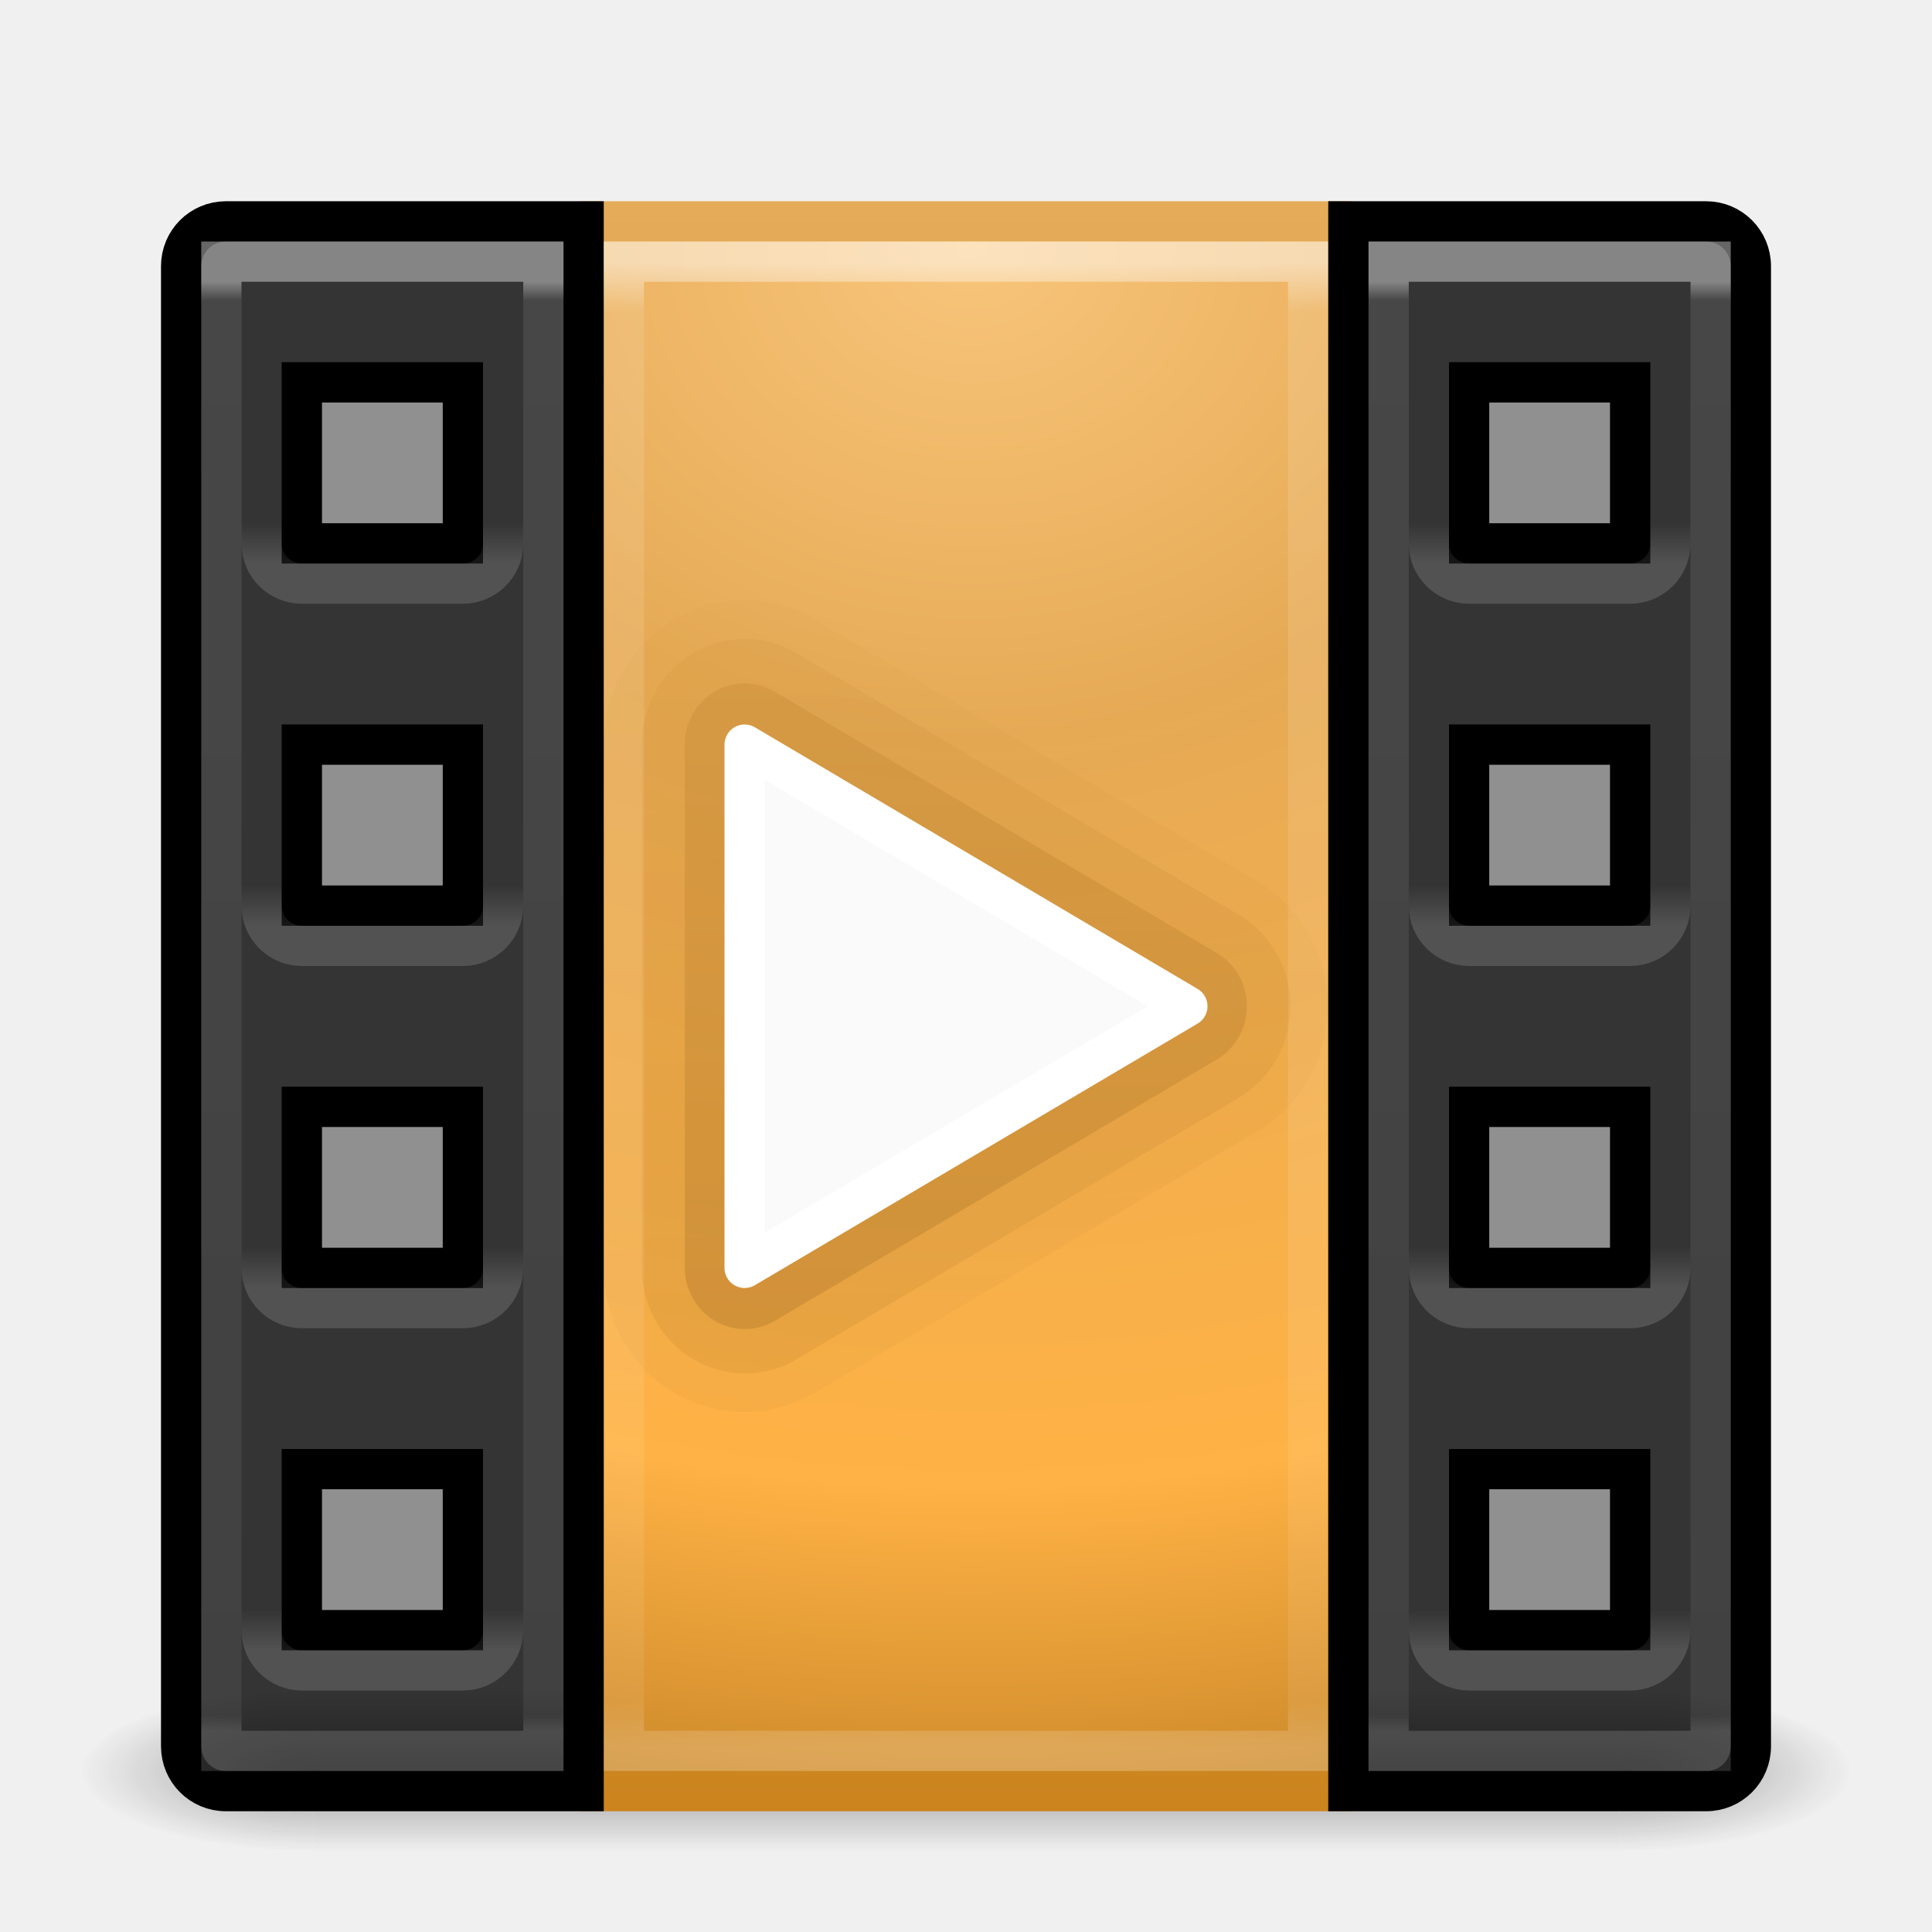
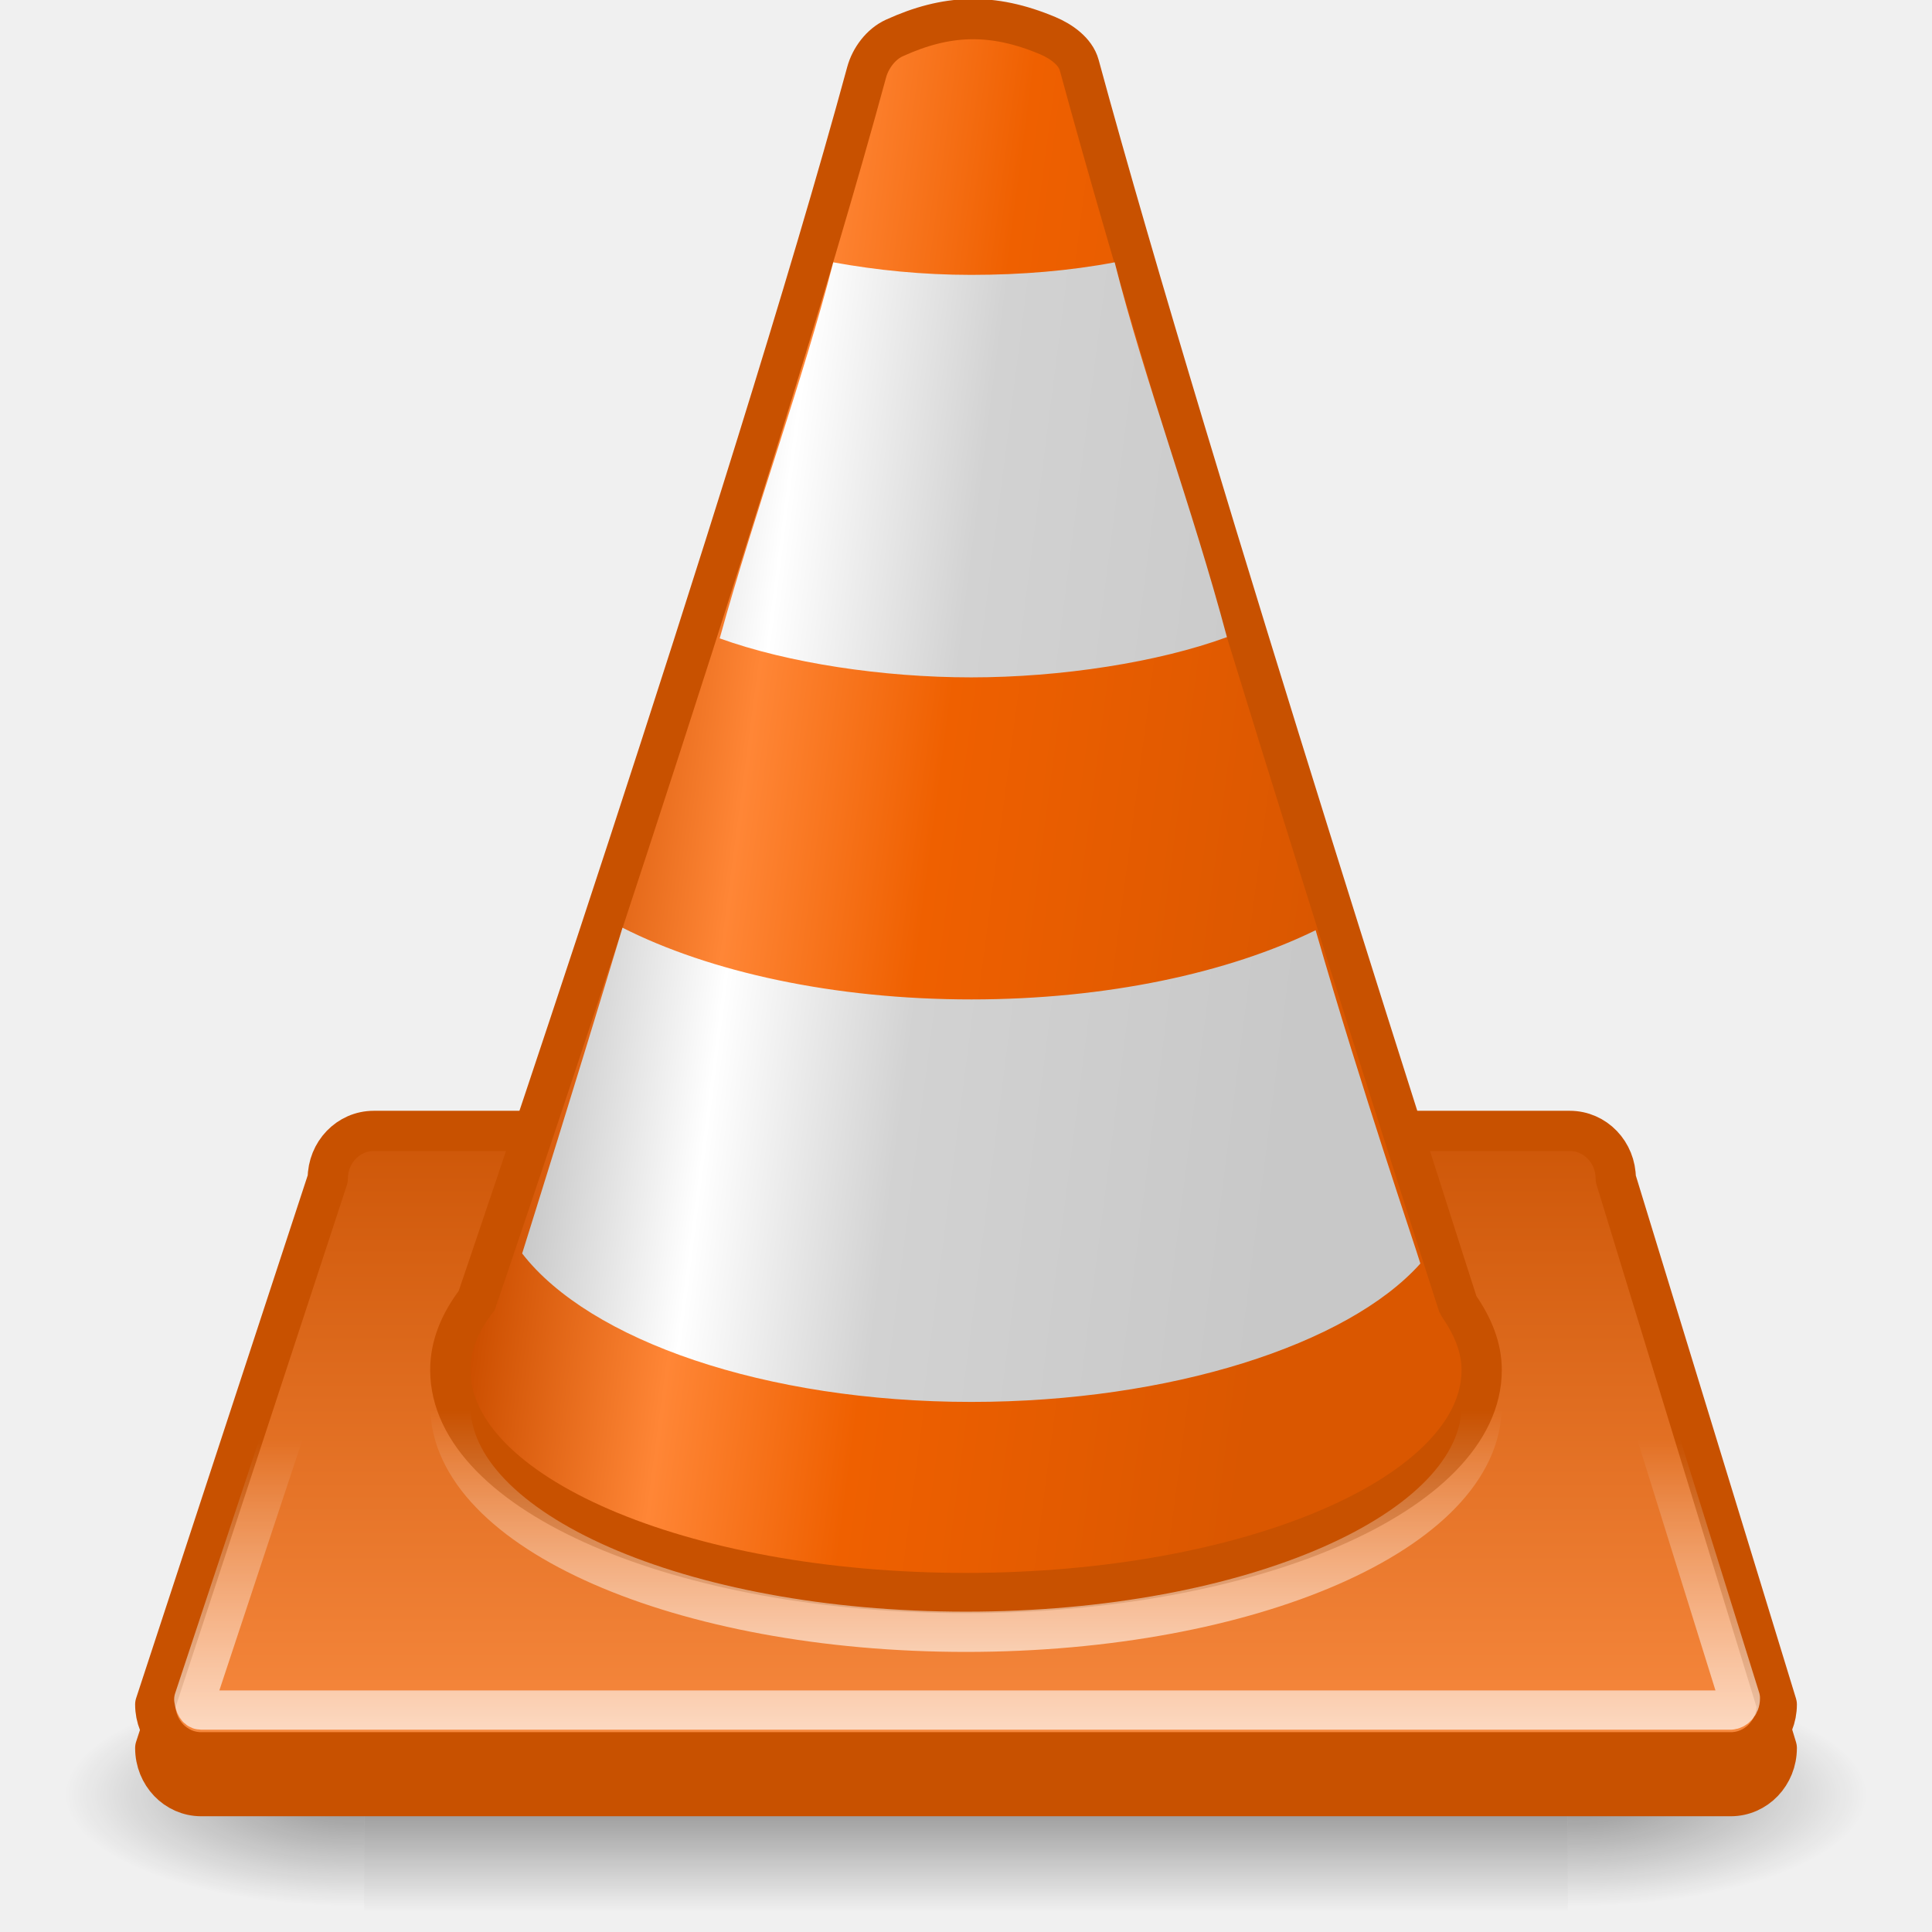
- <svg xmlns="http://www.w3.org/2000/svg" xmlns:xlink="http://www.w3.org/1999/xlink" version="1.1" width="48" height="48" id="svg4910">
-   <defs id="defs4912">
-     <linearGradient id="linearGradient4278">
-       <stop offset="0" style="stop-color:#cb841e;stop-opacity:1" id="stop4280" />
-       <stop offset="1" style="stop-color:#e5ab59;stop-opacity:1" id="stop4282" />
+ <svg xmlns="http://www.w3.org/2000/svg" xmlns:xlink="http://www.w3.org/1999/xlink" version="1.1" id="svg3167" height="48px" width="48px">
+   <defs id="defs3169">
+     <linearGradient id="linearGradient4801">
+       <stop style="stop-color:#c0c0c0;stop-opacity:1;" offset="0" id="stop4803" />
+       <stop id="stop4805" offset="0.25" style="stop-color:#ffffff;stop-opacity:1;" />
+       <stop id="stop4807" offset="0.499" style="stop-color:#d2d2d2;stop-opacity:1;" />
+       <stop style="stop-color:#c8c8c8;stop-opacity:1;" offset="1" id="stop4809" />
    </linearGradient>
-     <linearGradient x1="526.917" y1="812.362" x2="527.75" y2="812.362" id="linearGradient4539-4-0" xlink:href="#linearGradient5761-4-6-3" gradientUnits="userSpaceOnUse" gradientTransform="matrix(1.2,0,0,1.2,-673.3,-1013.335)" />
-     <linearGradient id="linearGradient5761-4-6-3">
-       <stop id="stop5763-9-21-7" style="stop-color:#ffffff;stop-opacity:1" offset="0" />
-       <stop id="stop5765-0-8-5" style="stop-color:#ffffff;stop-opacity:0" offset="1" />
+     <linearGradient id="linearGradient4526">
+       <stop id="stop4528" offset="0" style="stop-color:#ffffff;stop-opacity:1;" />
+       <stop id="stop4530" offset="1" style="stop-color:#ffffff;stop-opacity:0;" />
    </linearGradient>
-     <linearGradient x1="526.917" y1="812.362" x2="527.75" y2="812.362" id="linearGradient4539-7-4" xlink:href="#linearGradient5761-4-2-8" gradientUnits="userSpaceOnUse" gradientTransform="matrix(1.2,0,0,1.2,-664.3,-1013.335)" />
-     <linearGradient id="linearGradient5761-4-2-8">
-       <stop id="stop5763-9-2-0" style="stop-color:#ffffff;stop-opacity:1" offset="0" />
-       <stop id="stop5765-0-98-6" style="stop-color:#ffffff;stop-opacity:0" offset="1" />
+     <linearGradient id="linearGradient4426">
+       <stop id="stop4428" offset="0" style="stop-color:#cc4f00;stop-opacity:1" />
+       <stop style="stop-color:#ff8636;stop-opacity:1;" offset="0.25" id="stop4436" />
+       <stop style="stop-color:#ef6000;stop-opacity:1;" offset="0.499" id="stop4434" />
+       <stop id="stop4430" offset="1" style="stop-color:#da5700;stop-opacity:1;" />
    </linearGradient>
-     <linearGradient x1="526.917" y1="812.362" x2="527.75" y2="812.362" id="linearGradient4539-50" xlink:href="#linearGradient5761-4-1-3" gradientUnits="userSpaceOnUse" gradientTransform="matrix(1.2,0,0,1.2,-655.3,-1013.335)" />
-     <linearGradient id="linearGradient5761-4-1-3">
-       <stop id="stop5763-9-6-5" style="stop-color:#ffffff;stop-opacity:1" offset="0" />
-       <stop id="stop5765-0-1-2" style="stop-color:#ffffff;stop-opacity:0" offset="1" />
+     <linearGradient id="linearGradient4019">
+       <stop id="stop4021" offset="0" style="stop-color:#cc5506;stop-opacity:1;" />
+       <stop id="stop4023" offset="1" style="stop-color:#f98b41;stop-opacity:1;" />
    </linearGradient>
-     <linearGradient x1="526.917" y1="812.362" x2="527.75" y2="812.362" id="linearGradient3256-5-8" xlink:href="#linearGradient5761-4-3" gradientUnits="userSpaceOnUse" gradientTransform="matrix(1.2,0,0,1.2,-646.3,-1013.335)" />
-     <linearGradient id="linearGradient5761-4-3">
-       <stop id="stop5763-9-8" style="stop-color:#ffffff;stop-opacity:1" offset="0" />
-       <stop id="stop5765-0-2" style="stop-color:#ffffff;stop-opacity:0" offset="1" />
+     <linearGradient id="linearGradient4005">
+       <stop id="stop4007" offset="0" style="stop-color:#ffffff;stop-opacity:1;" />
+       <stop id="stop4009" offset="1" style="stop-color:#ffffff;stop-opacity:0;" />
    </linearGradient>
-     <linearGradient x1="24" y1="6.033" x2="24" y2="42.033" id="linearGradient3114-0-0-8" xlink:href="#linearGradient4656-7" gradientUnits="userSpaceOnUse" gradientTransform="matrix(-1,0,0,1,48,0.9674489)" />
-     <linearGradient id="linearGradient4656-7">
-       <stop id="stop4658-9" style="stop-color:#ffffff;stop-opacity:1" offset="0" />
-       <stop id="stop4660-7" style="stop-color:#ffffff;stop-opacity:0.235" offset="0.013" />
-       <stop id="stop4662-1" style="stop-color:#ffffff;stop-opacity:0.157" offset="0.989" />
-       <stop id="stop4664-8" style="stop-color:#ffffff;stop-opacity:0.392" offset="1" />
+     <linearGradient id="linearGradient5048">
+       <stop offset="0" style="stop-color:#000000;stop-opacity:0" id="stop5050" />
+       <stop offset="0.5" style="stop-color:#000000;stop-opacity:1" id="stop5056" />
+       <stop offset="1" style="stop-color:#000000;stop-opacity:0" id="stop5052" />
    </linearGradient>
-     <linearGradient x1="526.917" y1="812.362" x2="527.75" y2="812.362" id="linearGradient4539-4" xlink:href="#linearGradient5761-4-6" gradientUnits="userSpaceOnUse" gradientTransform="matrix(1.2,0,0,1.2,-673.3,-965.3346)" />
-     <linearGradient id="linearGradient5761-4-6">
-       <stop id="stop5763-9-21" style="stop-color:#ffffff;stop-opacity:1" offset="0" />
-       <stop id="stop5765-0-8" style="stop-color:#ffffff;stop-opacity:0" offset="1" />
+     <linearGradient id="linearGradient5060">
+       <stop offset="0" style="stop-color:#000000;stop-opacity:1" id="stop5062" />
+       <stop offset="1" style="stop-color:#000000;stop-opacity:0" id="stop5064" />
    </linearGradient>
-     <linearGradient x1="526.917" y1="812.362" x2="527.75" y2="812.362" id="linearGradient4539-7" xlink:href="#linearGradient5761-4-2" gradientUnits="userSpaceOnUse" gradientTransform="matrix(1.2,0,0,1.2,-664.3,-965.3346)" />
-     <linearGradient id="linearGradient5761-4-2">
-       <stop id="stop5763-9-2" style="stop-color:#ffffff;stop-opacity:1" offset="0" />
-       <stop id="stop5765-0-98" style="stop-color:#ffffff;stop-opacity:0" offset="1" />
-     </linearGradient>
-     <linearGradient x1="526.917" y1="812.362" x2="527.75" y2="812.362" id="linearGradient4539" xlink:href="#linearGradient5761-4-1" gradientUnits="userSpaceOnUse" gradientTransform="matrix(1.2,0,0,1.2,-655.3,-965.3346)" />
-     <linearGradient id="linearGradient5761-4-1">
-       <stop id="stop5763-9-6" style="stop-color:#ffffff;stop-opacity:1" offset="0" />
-       <stop id="stop5765-0-1" style="stop-color:#ffffff;stop-opacity:0" offset="1" />
-     </linearGradient>
-     <linearGradient x1="24" y1="5.571" x2="24" y2="42.429" id="linearGradient3114-0" xlink:href="#linearGradient4339" gradientUnits="userSpaceOnUse" gradientTransform="translate(2.4e-6,0.9674489)" />
-     <linearGradient id="linearGradient4339">
-       <stop id="stop4341" style="stop-color:#ffffff;stop-opacity:1" offset="0" />
-       <stop id="stop4343" style="stop-color:#ffffff;stop-opacity:0.235" offset="0.033" />
-       <stop id="stop4345" style="stop-color:#ffffff;stop-opacity:0.157" offset="0.97" />
-       <stop id="stop4347" style="stop-color:#ffffff;stop-opacity:0.392" offset="1" />
-     </linearGradient>
-     <linearGradient x1="526.917" y1="812.362" x2="527.75" y2="812.362" id="linearGradient3256-5" xlink:href="#linearGradient5761-4" gradientUnits="userSpaceOnUse" gradientTransform="matrix(1.2,0,0,1.2,-646.3,-965.3346)" />
-     <linearGradient id="linearGradient5761-4">
-       <stop id="stop5763-9" style="stop-color:#ffffff;stop-opacity:1" offset="0" />
-       <stop id="stop5765-0" style="stop-color:#ffffff;stop-opacity:0" offset="1" />
-     </linearGradient>
-     <linearGradient x1="24" y1="6.033" x2="24" y2="42.033" id="linearGradient3114-0-0" xlink:href="#linearGradient4656" gradientUnits="userSpaceOnUse" gradientTransform="translate(2.4e-6,0.9674489)" />
-     <linearGradient id="linearGradient4656">
-       <stop id="stop4658" style="stop-color:#ffffff;stop-opacity:1" offset="0" />
-       <stop id="stop4660" style="stop-color:#ffffff;stop-opacity:0.235" offset="0.013" />
-       <stop id="stop4662" style="stop-color:#ffffff;stop-opacity:0.157" offset="0.989" />
-       <stop id="stop4664" style="stop-color:#ffffff;stop-opacity:0.392" offset="1" />
-     </linearGradient>
-     <linearGradient x1="612.705" y1="477.737" x2="612.705" y2="422.656" id="linearGradient4436" xlink:href="#linearGradient2490-1" gradientUnits="userSpaceOnUse" gradientTransform="matrix(0.496676,0,0,0.5083402,-279.3157,-209.8532)" />
-     <linearGradient id="linearGradient2490-1">
-       <stop id="stop2492-7" style="stop-color:#794f12;stop-opacity:1" offset="0" />
-       <stop id="stop2494-2" style="stop-color:#dd9227;stop-opacity:1" offset="1" />
-     </linearGradient>
-     <linearGradient x1="612.705" y1="479.705" x2="612.705" y2="422.656" id="linearGradient4453" xlink:href="#linearGradient2490-1-2" gradientUnits="userSpaceOnUse" gradientTransform="matrix(0.496676,0,0,0.5083402,-279.3157,-209.8532)" />
-     <linearGradient id="linearGradient2490-1-2">
-       <stop id="stop2492-7-3" style="stop-color:#794f12;stop-opacity:1" offset="0" />
-       <stop id="stop2494-2-4" style="stop-color:#dd9227;stop-opacity:1" offset="1" />
-     </linearGradient>
-     <linearGradient x1="612.705" y1="481.672" x2="612.705" y2="422.656" id="linearGradient4453-6" xlink:href="#linearGradient2490-1-7" gradientUnits="userSpaceOnUse" gradientTransform="matrix(0.496676,0,0,0.5083402,-279.3157,-209.8532)" />
-     <linearGradient id="linearGradient2490-1-7">
-       <stop id="stop2492-7-5" style="stop-color:#794f12;stop-opacity:1" offset="0" />
-       <stop id="stop2494-2-7" style="stop-color:#dd9227;stop-opacity:1" offset="1" />
-     </linearGradient>
-     <radialGradient cx="4.993" cy="43.5" r="2.5" fx="4.993" fy="43.5" id="radialGradient2873-966-168" xlink:href="#linearGradient3688-166-749" gradientUnits="userSpaceOnUse" gradientTransform="matrix(2.003784,0,0,1.4,27.98813,-17.4)" />
-     <linearGradient id="linearGradient3688-166-749">
-       <stop id="stop2883" style="stop-color:#181818;stop-opacity:1" offset="0" />
-       <stop id="stop2885" style="stop-color:#181818;stop-opacity:0" offset="1" />
-     </linearGradient>
-     <radialGradient cx="4.993" cy="43.5" r="2.5" fx="4.993" fy="43.5" id="radialGradient2875-742-326" xlink:href="#linearGradient3688-464-309" gradientUnits="userSpaceOnUse" gradientTransform="matrix(2.003784,0,0,1.4,-20.01187,-104.4)" />
-     <linearGradient id="linearGradient3688-464-309">
-       <stop id="stop2889" style="stop-color:#181818;stop-opacity:1" offset="0" />
-       <stop id="stop2891" style="stop-color:#181818;stop-opacity:0" offset="1" />
-     </linearGradient>
-     <linearGradient x1="25.058" y1="47.028" x2="25.058" y2="39.999" id="linearGradient2877-634-617" xlink:href="#linearGradient3702-501-757" gradientUnits="userSpaceOnUse" />
-     <linearGradient id="linearGradient3702-501-757">
-       <stop id="stop2895" style="stop-color:#181818;stop-opacity:0" offset="0" />
-       <stop id="stop2897" style="stop-color:#181818;stop-opacity:1" offset="0.5" />
-       <stop id="stop2899" style="stop-color:#181818;stop-opacity:0" offset="1" />
-     </linearGradient>
-     <linearGradient id="linearGradient3242-4">
-       <stop id="stop3244-1" style="stop-color:#f8c57b;stop-opacity:1" offset="0" />
-       <stop id="stop3246-0" style="stop-color:#e6aa55;stop-opacity:1" offset="0.262" />
-       <stop id="stop3248-3" style="stop-color:#ffb245;stop-opacity:1" offset="0.661" />
-       <stop id="stop3250-7" style="stop-color:#9b6210;stop-opacity:1" offset="1" />
-     </linearGradient>
-     <radialGradient cx="7.496" cy="8.45" r="20" fx="7.496" fy="8.45" id="radialGradient4906" xlink:href="#linearGradient3242-4" gradientUnits="userSpaceOnUse" gradientTransform="matrix(2.1486843e-8,2.330541,-2.734183,-4.2937466e-8,47.24655,-11.35956)" />
-     <linearGradient x1="24" y1="44" x2="24" y2="3.899" id="linearGradient4908" xlink:href="#linearGradient4278" gradientUnits="userSpaceOnUse" gradientTransform="matrix(1.105946,0,0,0.9972406,-2.399498,1.040928)" />
+     <linearGradient y2="609.505" x2="302.857" y1="366.648" x1="302.857" gradientTransform="matrix(2.774389,0,0,1.969706,-1892.179,-910.6603)" gradientUnits="userSpaceOnUse" id="linearGradient4847" xlink:href="#linearGradient5048" />
+     <radialGradient r="117.143" fy="486.648" fx="605.714" cy="486.648" cx="605.714" gradientTransform="matrix(2.774389,0,0,1.969706,-1891.633,-910.6603)" gradientUnits="userSpaceOnUse" id="radialGradient4849" xlink:href="#linearGradient5060" />
+     <radialGradient r="117.143" fy="486.648" fx="605.714" cy="486.648" cx="605.714" gradientTransform="matrix(-2.774389,0,0,1.969706,112.7623,-910.6603)" gradientUnits="userSpaceOnUse" id="radialGradient4851" xlink:href="#linearGradient5060" />
+     <linearGradient gradientTransform="matrix(1,0,0,0.9648438,0,0.9893973)" y2="44.643" x2="24.286" y1="27.643" x1="24.286" gradientUnits="userSpaceOnUse" id="linearGradient4853" xlink:href="#linearGradient4019" />
+     <linearGradient y2="36.143" x2="24.286" y1="47.332" x1="24.286" gradientUnits="userSpaceOnUse" id="linearGradient4855" xlink:href="#linearGradient4005" />
+     <linearGradient gradientTransform="matrix(1,0,0,0.9858195,0,0.00738065)" y2="23.062" x2="33.148" y1="20.562" x1="13.915" gradientUnits="userSpaceOnUse" id="linearGradient4857" xlink:href="#linearGradient4426" />
+     <linearGradient y2="34.688" x2="24.406" y1="44.438" x1="24.406" gradientTransform="translate(0,0.4001952)" gradientUnits="userSpaceOnUse" id="linearGradient4859" xlink:href="#linearGradient4526" />
+     <linearGradient gradientTransform="matrix(0.9861899,0,0,1,0.3696753,0)" y2="23.062" x2="33.148" y1="20.562" x1="13.915" gradientUnits="userSpaceOnUse" id="linearGradient4861" xlink:href="#linearGradient4801" />
+     <linearGradient gradientTransform="matrix(0.9861899,0,0,1,0.3696753,0)" y2="23.062" x2="33.148" y1="20.562" x1="13.915" gradientUnits="userSpaceOnUse" id="linearGradient4863" xlink:href="#linearGradient4801" />
  </defs>
-   <g style="display:inline" id="g2036" transform="matrix(1.1,0,0,0.4444449,-2.400002,25.11107)">
-     <g style="opacity:0.4" id="g3712" transform="matrix(1.052632,0,0,1.285713,-1.263158,-13.42854)">
-       <rect style="fill:url(#radialGradient2873-966-168);fill-opacity:1;stroke:none" id="rect2801" y="40" x="38" height="7" width="5" />
-       <rect style="fill:url(#radialGradient2875-742-326);fill-opacity:1;stroke:none" id="rect3696" transform="scale(-1,-1)" y="-47" x="-10" height="7" width="5" />
-       <rect style="fill:url(#linearGradient2877-634-617);fill-opacity:1;stroke:none" id="rect3700" y="40" x="10" height="7" width="28" />
+   <g id="layer1">
+     <g transform="translate(-0.2857136,-0.04572413)" id="g4833">
+       <g id="g8875" transform="matrix(0.02232353,0,0,0.01202587,44.14106,44.0596)">
+         <rect style="opacity:0.402;fill:url(#linearGradient4847);fill-opacity:1;fill-rule:nonzero;stroke:none;stroke-width:1;marker:none;visibility:visible;display:inline;overflow:visible" id="rect8877" y="-188.472" x="-1559.252" height="478.357" width="1339.633" />
+         <path style="opacity:0.402;fill:url(#radialGradient4849);fill-opacity:1;fill-rule:nonzero;stroke:none;stroke-width:1;marker:none;visibility:visible;display:inline;overflow:visible" id="path8879" d="m -219.619,-188.455 c 0,0 0,478.331 0,478.331 142.874,0.9 345.4,-107.17 345.4,-239.196 0,-132.027 -159.437,-239.135 -345.4,-239.135 z" />
+         <path style="opacity:0.402;fill:url(#radialGradient4851);fill-opacity:1;fill-rule:nonzero;stroke:none;stroke-width:1;marker:none;visibility:visible;display:inline;overflow:visible" id="path8881" d="m -1559.252,-188.455 c 0,0 0,478.331 0,478.331 -142.874,0.9 -345.4,-107.17 -345.4,-239.196 0,-132.027 159.437,-239.135 345.4,-239.135 z" />
+       </g>
+       <path style="color:#000000;fill:#c85100;fill-opacity:1;stroke:#c85100;stroke-width:1;stroke-linecap:square;stroke-linejoin:round;stroke-miterlimit:4;stroke-opacity:1;stroke-dashoffset:0.45;marker:none;visibility:visible;display:inline;overflow:visible;enable-background:accumulate" d="m 9.572,29.143 29.714,0 c 0.633,0 1.143,0.533 1.143,1.196 l 4,13.135 c 0,0.662 -0.51,1.196 -1.143,1.196 l -38,0 c -0.633,0 -1.143,-0.533 -1.143,-1.196 L 8.429,30.339 c 0,-0.662 0.51,-1.196 1.143,-1.196 z" id="rect3186-2" />
+       <path style="color:#000000;fill:url(#linearGradient4853);fill-opacity:1;stroke:#c85100;stroke-width:1;stroke-linecap:square;stroke-linejoin:round;stroke-miterlimit:4;stroke-opacity:1;stroke-dashoffset:0.45;marker:none;visibility:visible;display:inline;overflow:visible;enable-background:accumulate" d="m 9.572,28.143 29.714,0 c 0.633,0 1.143,0.53 1.143,1.189 l 4,13.06 c 0,0.659 -0.51,1.189 -1.143,1.189 l -38,0 c -0.633,0 -1.143,-0.53 -1.143,-1.189 L 8.429,29.332 c 0,-0.659 0.51,-1.189 1.143,-1.189 z" id="rect3186" />
+       <path transform="matrix(1,0,0,0.9513274,0,1.416068)" style="color:#000000;fill:none;stroke:url(#linearGradient4855);stroke-width:1.025;stroke-linecap:square;stroke-linejoin:round;stroke-miterlimit:4;stroke-opacity:1;stroke-dasharray:none;stroke-dashoffset:0.45;marker:none;visibility:visible;display:inline;overflow:visible;enable-background:accumulate" id="path4015" d="m 9.562,29.094 c -0.109,0 -0.188,0.045 -0.188,0.281 A 0.929,0.929 0 0 1 9.312,29.656 L 5.125,42.938 c 0.023,0.178 0.087,0.281 0.156,0.281 l 38,0 c 0.079,0 0.219,-0.104 0.219,-0.312 L 39.562,29.625 A 0.929,0.929 0 0 1 39.5,29.375 c 0,-0.208 -0.11,-0.281 -0.219,-0.281 l -29.719,0 z" />
+       <g id="g4819" transform="translate(-0.1205365,0)">
+         <path id="path4421" d="M 26.438,0.932 C 25.049,0.348 23.915,0.402 22.625,0.99 22.291,1.142 22.033,1.49 21.938,1.84 19.06,12.427 12.25,32.355 12.25,32.355 c -0.42,0.55 -0.656,1.119 -0.656,1.729 0,3.068 5.734,5.54 12.812,5.54 7.078,0 12.812,-2.472 12.812,-5.54 0,-0.555 -0.213,-1.077 -0.562,-1.583 -0.013,-0.018 -0.018,-0.04 -0.031,-0.059 0,0 -6.641,-20.605 -9.406,-30.779 C 27.126,1.322 26.768,1.071 26.438,0.932 z" style="color:#000000;fill:url(#linearGradient4857);fill-opacity:1;stroke:#c85100;stroke-width:1;stroke-opacity:1;marker:none;visibility:visible;display:inline;overflow:visible;enable-background:accumulate;stroke-miterlimit:4;stroke-dasharray:none" />
+         <path id="path4421-4" d="M 26.438,1.338 22.625,1.397 21.938,2.259 12.25,33.213 c -0.42,0.557 -0.656,1.135 -0.656,1.754 0,3.112 5.734,5.62 12.812,5.62 7.078,0 12.812,-2.508 12.812,-5.62 0,-0.563 -0.213,-1.093 -0.562,-1.606 -0.013,-0.019 -0.018,-0.041 -0.031,-0.059 L 27.219,2.081 26.438,1.338 z" style="color:#000000;fill:none;stroke:url(#linearGradient4859);stroke-width:1;stroke-opacity:1;marker:none;visibility:visible;display:inline;overflow:visible;enable-background:accumulate;stroke-miterlimit:4;stroke-dasharray:none" />
+         <path id="path4421-2-8" d="m 15.872,23.094 c -1.273,4.216 -2.201,7.156 -2.493,8.094 1.666,2.155 6.031,3.688 11.161,3.688 4.925,0 9.351,-1.418 11.155,-3.438 -0.135,-0.459 -1.436,-4.24 -2.602,-8.281 -2.163,1.057 -5.188,1.719 -8.552,1.719 -3.428,0 -6.501,-0.684 -8.668,-1.781 z" style="color:#000000;fill:url(#linearGradient4861);fill-opacity:1;stroke:none;stroke-width:0.858;marker:none;visibility:visible;display:inline;overflow:visible;enable-background:accumulate" />
+         <path id="path4421-2-8-4" d="m 21.109,6.562 c -0.763,2.966 -1.939,6.151 -2.822,9.344 1.692,0.611 4.047,0.969 6.249,0.969 2.228,0 4.648,-0.374 6.353,-1 -0.853,-3.208 -2.048,-6.378 -2.789,-9.312 -1.108,0.21 -2.318,0.312 -3.564,0.312 -1.206,0 -2.351,-0.116 -3.427,-0.312 z" style="color:#000000;fill:url(#linearGradient4863);fill-opacity:1;stroke:none;stroke-width:0.858;marker:none;visibility:visible;display:inline;overflow:visible;enable-background:accumulate" />
+       </g>
    </g>
  </g>
-   <rect style="color:#000000;display:inline;overflow:visible;visibility:visible;fill:url(#radialGradient4906);fill-opacity:1;fill-rule:nonzero;stroke:url(#linearGradient4908);stroke-width:1;stroke-linecap:round;stroke-linejoin:round;stroke-miterlimit:4;stroke-dasharray:none;stroke-dashoffset:0;stroke-opacity:1;marker:none;enable-background:accumulate" id="rect4349" y="5.5" x="14.5" height="39" width="19" />
-   <path style="opacity:0.05;fill:url(#linearGradient4453-6);fill-opacity:1;fill-rule:evenodd;stroke:none" id="path4428-2" d="m 18.581,14.913 a 3.504,3.586 0 0 0 -3.585,3.59 l 0,12.994 a 3.504,3.586 0 0 0 5.262,3.098 l 10.989,-6.497 a 3.504,3.586 0 0 0 0,-6.195 L 20.258,15.405 A 3.504,3.586 0 0 0 18.581,14.913 Z" />
-   <path style="opacity:0.1;fill:url(#linearGradient4453);fill-opacity:1;fill-rule:evenodd;stroke:none" id="path4428-3" d="m 18.302,15.882 a 2.564,2.625 0 0 0 -2.359,2.621 l 0,12.994 a 2.564,2.625 0 0 0 3.849,2.272 l 10.989,-6.497 a 2.564,2.625 0 0 0 0,-4.543 L 19.792,16.231 a 2.564,2.625 0 0 0 -1.49,-0.349 z" />
-   <path style="opacity:0.2;fill:url(#linearGradient4436);fill-opacity:1;fill-rule:evenodd;stroke:none" id="path4428" d="m 18.395,16.978 a 1.491,1.526 0 0 0 -1.381,1.525 l 0,12.994 a 1.491,1.526 0 0 0 2.235,1.319 l 10.989,-6.497 a 1.491,1.526 0 0 0 0,-2.637 L 19.249,17.184 a 1.491,1.526 0 0 0 -0.854,-0.207 z" />
-   <path style="color:#000000;display:inline;overflow:visible;visibility:visible;fill:#000000;fill-opacity:0.784;fill-rule:nonzero;stroke:#000000;stroke-width:1;stroke-linecap:round;stroke-linejoin:miter;stroke-miterlimit:4;stroke-dasharray:none;stroke-dashoffset:0;stroke-opacity:1;marker:none;enable-background:accumulate" id="rect6104-7" d="M 5.611,5.5 C 4.996,5.5 4.5,5.997 4.5,6.614 l 0,36.771 C 4.5,44.003 4.996,44.5 5.611,44.5 l 8.889,0 0,-39 z M 7.5,9.5 l 4,0 0,4 -4,0 z m 0,9 4,0 0,4 -4,0 z m 0,9 4,0 0,4 -4,0 z m 0,9 4,0 0,4 -4,0 z" />
-   <path style="color:#000000;display:inline;overflow:visible;visibility:visible;opacity:0.4;fill:none;stroke:url(#linearGradient3114-0-0);stroke-width:1;stroke-linecap:round;stroke-linejoin:miter;stroke-miterlimit:4;stroke-dasharray:none;stroke-dashoffset:0;stroke-opacity:1;marker:none;enable-background:accumulate" id="rect6106-4" d="m 5.5,6.5 0,37 8,0 0,-37 z" />
-   <rect style="opacity:0.15;fill:none;stroke:url(#linearGradient3256-5);stroke-width:1;stroke-linecap:butt;stroke-linejoin:round;stroke-miterlimit:4;stroke-dasharray:none;stroke-dashoffset:0;stroke-opacity:1" id="rect6094-5" transform="matrix(0,-1,1,0,0,0)" y="6.5" x="-14.5" ry="1" rx="1" height="6" width="6" />
-   <rect style="opacity:0.4;fill:#000000;fill-opacity:1;stroke:none" id="rect6334-0" y="9" x="7" height="5" width="5" />
-   <rect style="color:#000000;display:inline;overflow:visible;visibility:visible;opacity:0.5;fill:none;stroke:url(#linearGradient3114-0);stroke-width:1;stroke-linecap:round;stroke-linejoin:miter;stroke-miterlimit:4;stroke-dasharray:none;stroke-dashoffset:0;stroke-opacity:1;marker:none;enable-background:accumulate" id="rect6741-8" y="6.5" x="15.5" height="37" width="17" />
-   <path style="fill:#fafafa;fill-opacity:1;fill-rule:evenodd;stroke:#ffffff;stroke-width:1;stroke-linejoin:round;stroke-miterlimit:4;stroke-dasharray:none;stroke-opacity:1" id="path6156" d="m 18.5,31.5 0,-13 L 29.5,25 Z" />
-   <rect style="opacity:0.15;fill:none;stroke:url(#linearGradient4539);stroke-width:1;stroke-linecap:butt;stroke-linejoin:round;stroke-miterlimit:4;stroke-dasharray:none;stroke-dashoffset:0;stroke-opacity:1" id="rect6094-5-5" transform="matrix(0,-1,1,0,0,0)" y="6.5" x="-23.5" ry="1" rx="1" height="6" width="6" />
-   <rect style="opacity:0.4;fill:#000000;fill-opacity:1;stroke:none" id="rect6334-0-5" y="18" x="7" height="5" width="5" />
-   <rect style="opacity:0.15;fill:none;stroke:url(#linearGradient4539-7);stroke-width:1;stroke-linecap:butt;stroke-linejoin:round;stroke-miterlimit:4;stroke-dasharray:none;stroke-dashoffset:0;stroke-opacity:1" id="rect6094-5-8" transform="matrix(0,-1,1,0,0,0)" y="6.5" x="-32.5" ry="1" rx="1" height="6" width="6" />
-   <rect style="opacity:0.4;fill:#000000;fill-opacity:1;stroke:none" id="rect6334-0-7" y="27" x="7" height="5" width="5" />
-   <rect style="opacity:0.15;fill:none;stroke:url(#linearGradient4539-4);stroke-width:1;stroke-linecap:butt;stroke-linejoin:round;stroke-miterlimit:4;stroke-dasharray:none;stroke-dashoffset:0;stroke-opacity:1" id="rect6094-5-9" transform="matrix(0,-1,1,0,0,0)" y="6.5" x="-41.5" ry="1" rx="1" height="6" width="6" />
-   <rect style="opacity:0.4;fill:#000000;fill-opacity:1;stroke:none" id="rect6334-0-2" y="36" x="7" height="5" width="5" />
-   <path style="color:#000000;display:inline;overflow:visible;visibility:visible;fill:#000000;fill-opacity:0.784;fill-rule:nonzero;stroke:#000000;stroke-width:1;stroke-linecap:round;stroke-linejoin:miter;stroke-miterlimit:4;stroke-dasharray:none;stroke-dashoffset:0;stroke-opacity:1;marker:none;enable-background:accumulate" id="rect6104-7-0" d="M 42.389,5.5 C 43.004,5.5 43.5,5.997 43.5,6.614 l 0,36.771 C 43.5,44.003 43.004,44.5 42.389,44.5 l -8.889,0 0,-39 z M 40.5,9.5 l -4,0 0,4 4,0 z m 0,9 -4,0 0,4 4,0 z m 0,9 -4,0 0,4 4,0 z m 0,9 -4,0 0,4 4,0 z" />
-   <path style="color:#000000;display:inline;overflow:visible;visibility:visible;opacity:0.4;fill:none;stroke:url(#linearGradient3114-0-0-8);stroke-width:1;stroke-linecap:round;stroke-linejoin:miter;stroke-miterlimit:4;stroke-dasharray:none;stroke-dashoffset:0;stroke-opacity:1;marker:none;enable-background:accumulate" id="rect6106-4-7" d="m 42.5,6.5 0,37 -8,0 0,-37 z" />
-   <rect style="opacity:0.15;fill:none;stroke:url(#linearGradient3256-5-8);stroke-width:1;stroke-linecap:butt;stroke-linejoin:round;stroke-miterlimit:4;stroke-dasharray:none;stroke-dashoffset:0;stroke-opacity:1" id="rect6094-5-92" transform="matrix(0,-1,-1,0,0,0)" y="-41.5" x="-14.5" ry="1" rx="1" height="6" width="6" />
-   <rect style="opacity:0.4;fill:#000000;fill-opacity:1;stroke:none" id="rect6334-0-4" transform="scale(-1,1)" y="9" x="-41" height="5" width="5" />
-   <rect style="opacity:0.15;fill:none;stroke:url(#linearGradient4539-50);stroke-width:1;stroke-linecap:butt;stroke-linejoin:round;stroke-miterlimit:4;stroke-dasharray:none;stroke-dashoffset:0;stroke-opacity:1" id="rect6094-5-5-5" transform="matrix(0,-1,-1,0,0,0)" y="-41.5" x="-23.5" ry="1" rx="1" height="6" width="6" />
-   <rect style="opacity:0.4;fill:#000000;fill-opacity:1;stroke:none" id="rect6334-0-5-1" transform="scale(-1,1)" y="18" x="-41" height="5" width="5" />
-   <rect style="opacity:0.15;fill:none;stroke:url(#linearGradient4539-7-4);stroke-width:1;stroke-linecap:butt;stroke-linejoin:round;stroke-miterlimit:4;stroke-dasharray:none;stroke-dashoffset:0;stroke-opacity:1" id="rect6094-5-8-2" transform="matrix(0,-1,-1,0,0,0)" y="-41.5" x="-32.5" ry="1" rx="1" height="6" width="6" />
-   <rect style="opacity:0.4;fill:#000000;fill-opacity:1;stroke:none" id="rect6334-0-7-7" transform="scale(-1,1)" y="27" x="-41" height="5" width="5" />
-   <rect style="opacity:0.15;fill:none;stroke:url(#linearGradient4539-4-0);stroke-width:1;stroke-linecap:butt;stroke-linejoin:round;stroke-miterlimit:4;stroke-dasharray:none;stroke-dashoffset:0;stroke-opacity:1" id="rect6094-5-9-5" transform="matrix(0,-1,-1,0,0,0)" y="-41.5" x="-41.5" ry="1" rx="1" height="6" width="6" />
-   <rect style="opacity:0.4;fill:#000000;fill-opacity:1;stroke:none" id="rect6334-0-2-9" transform="scale(-1,1)" y="36" x="-41" height="5" width="5" />
</svg>
